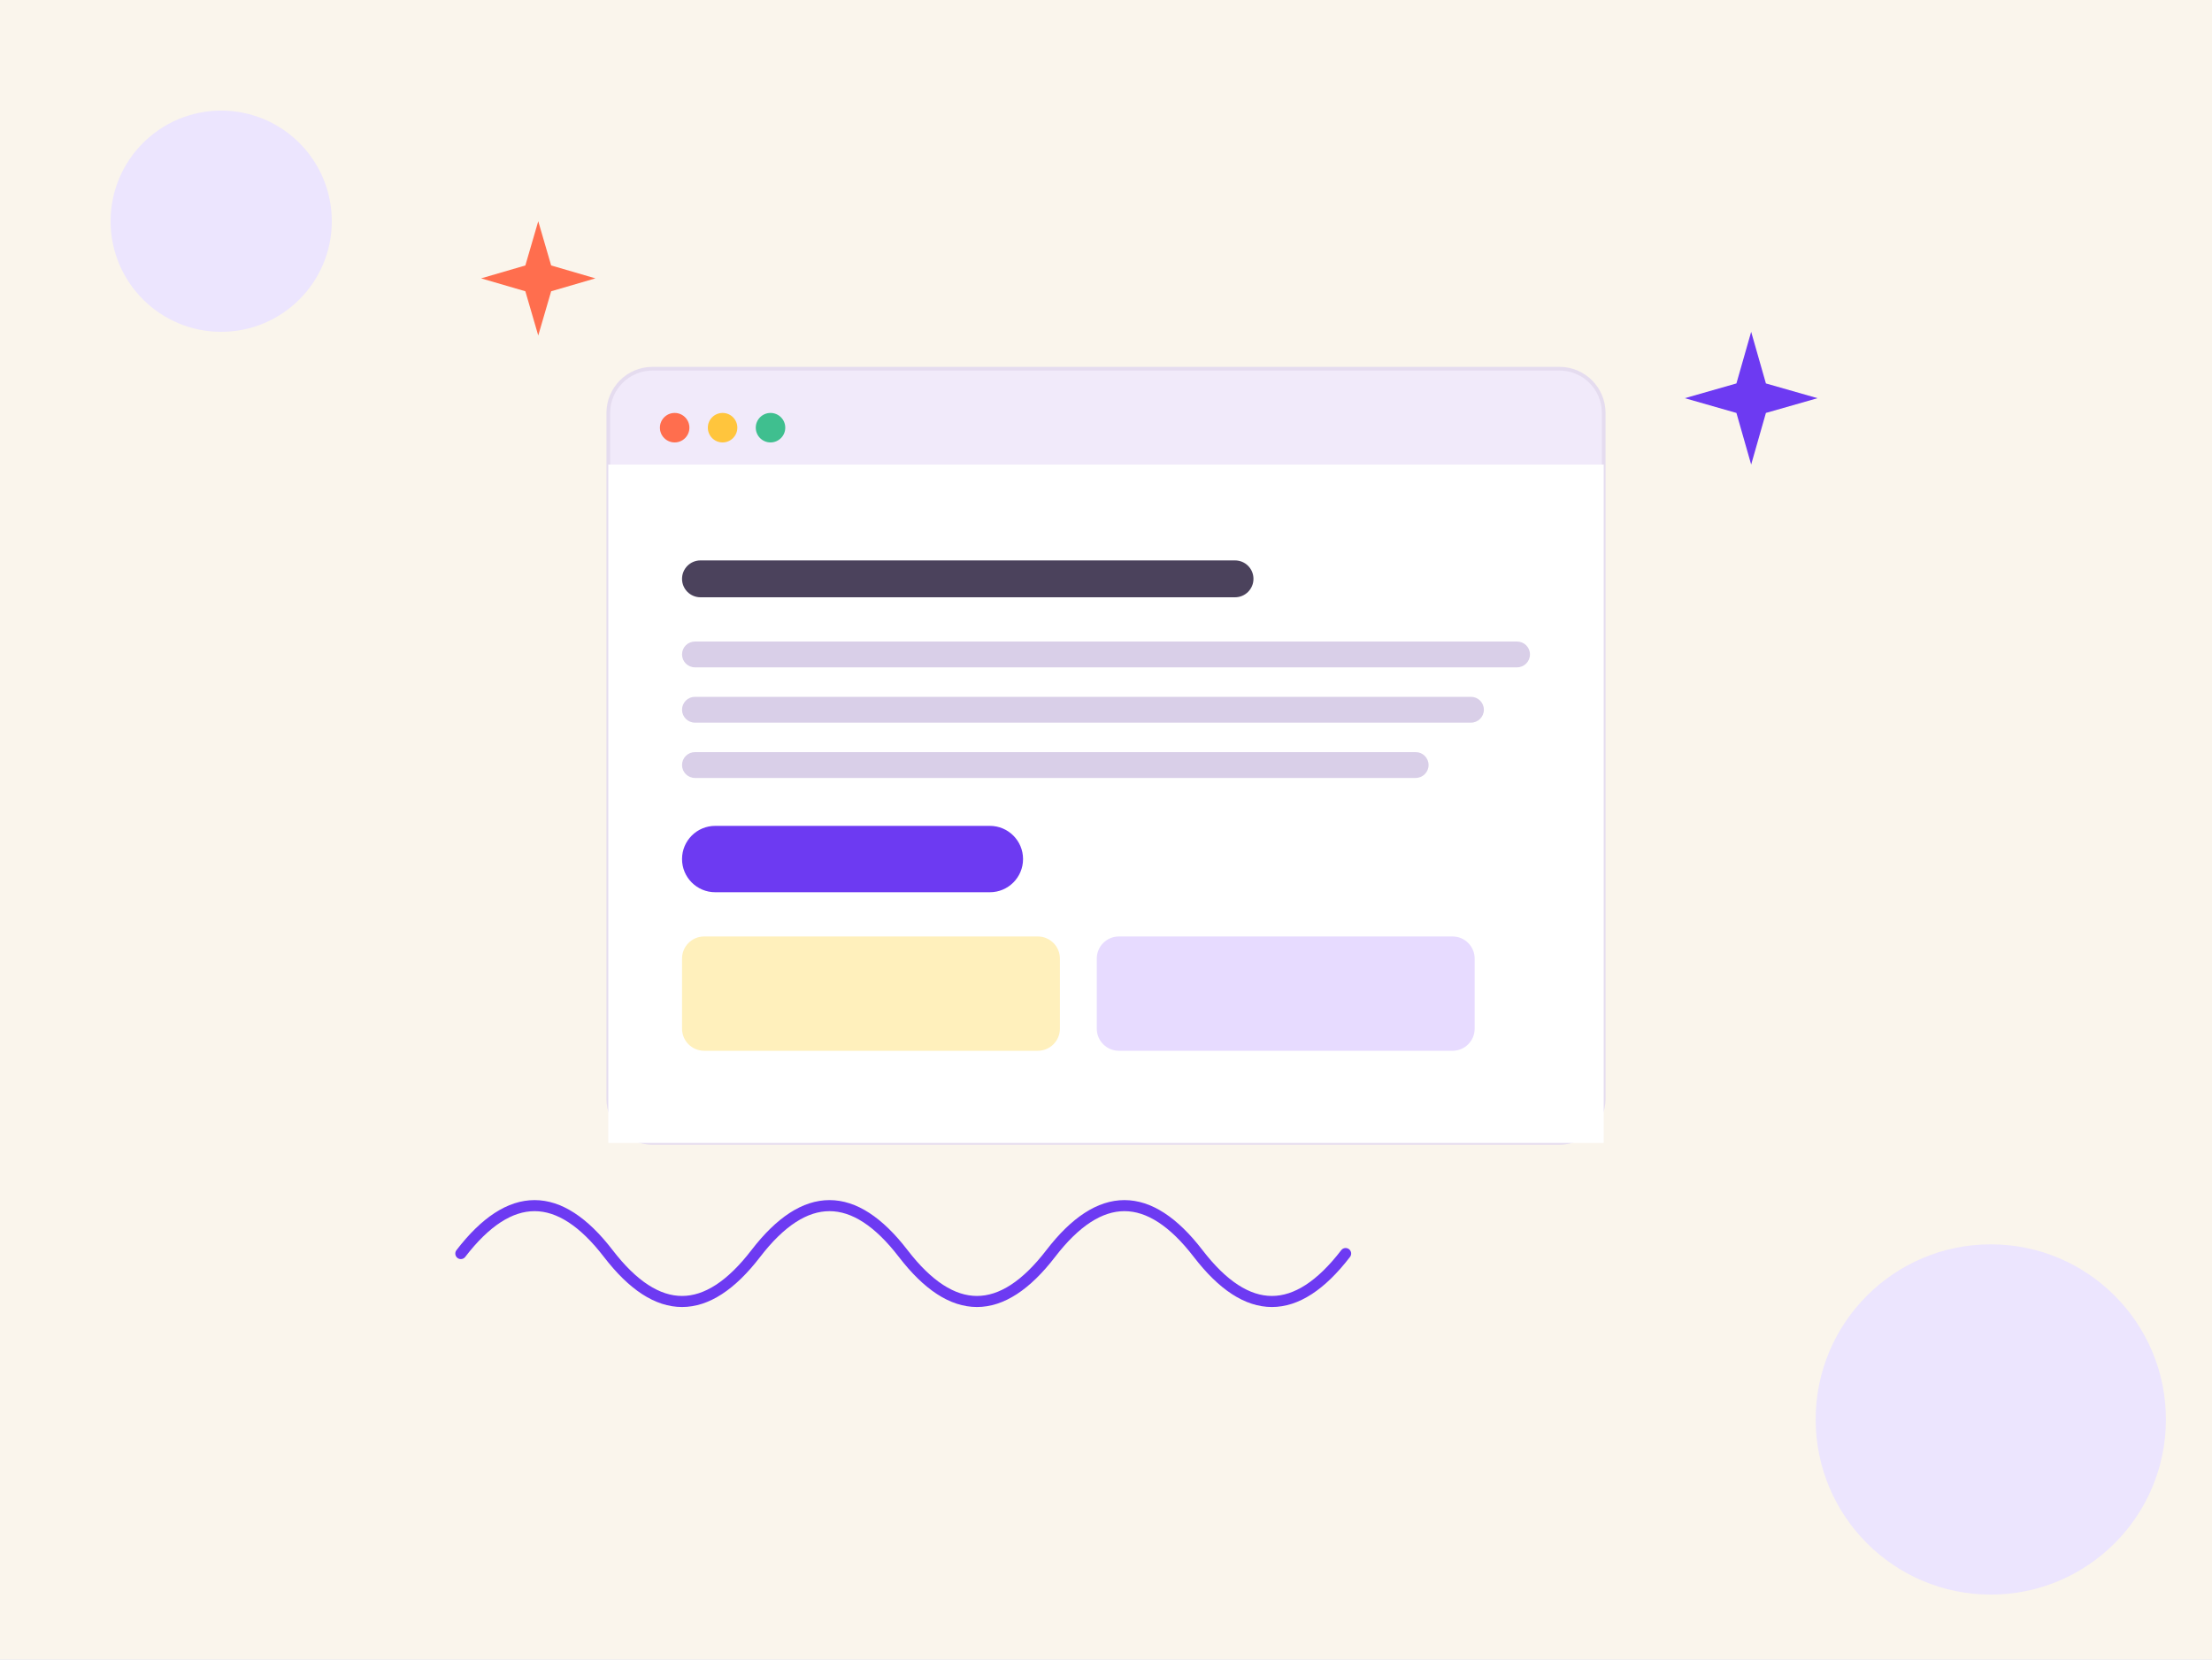
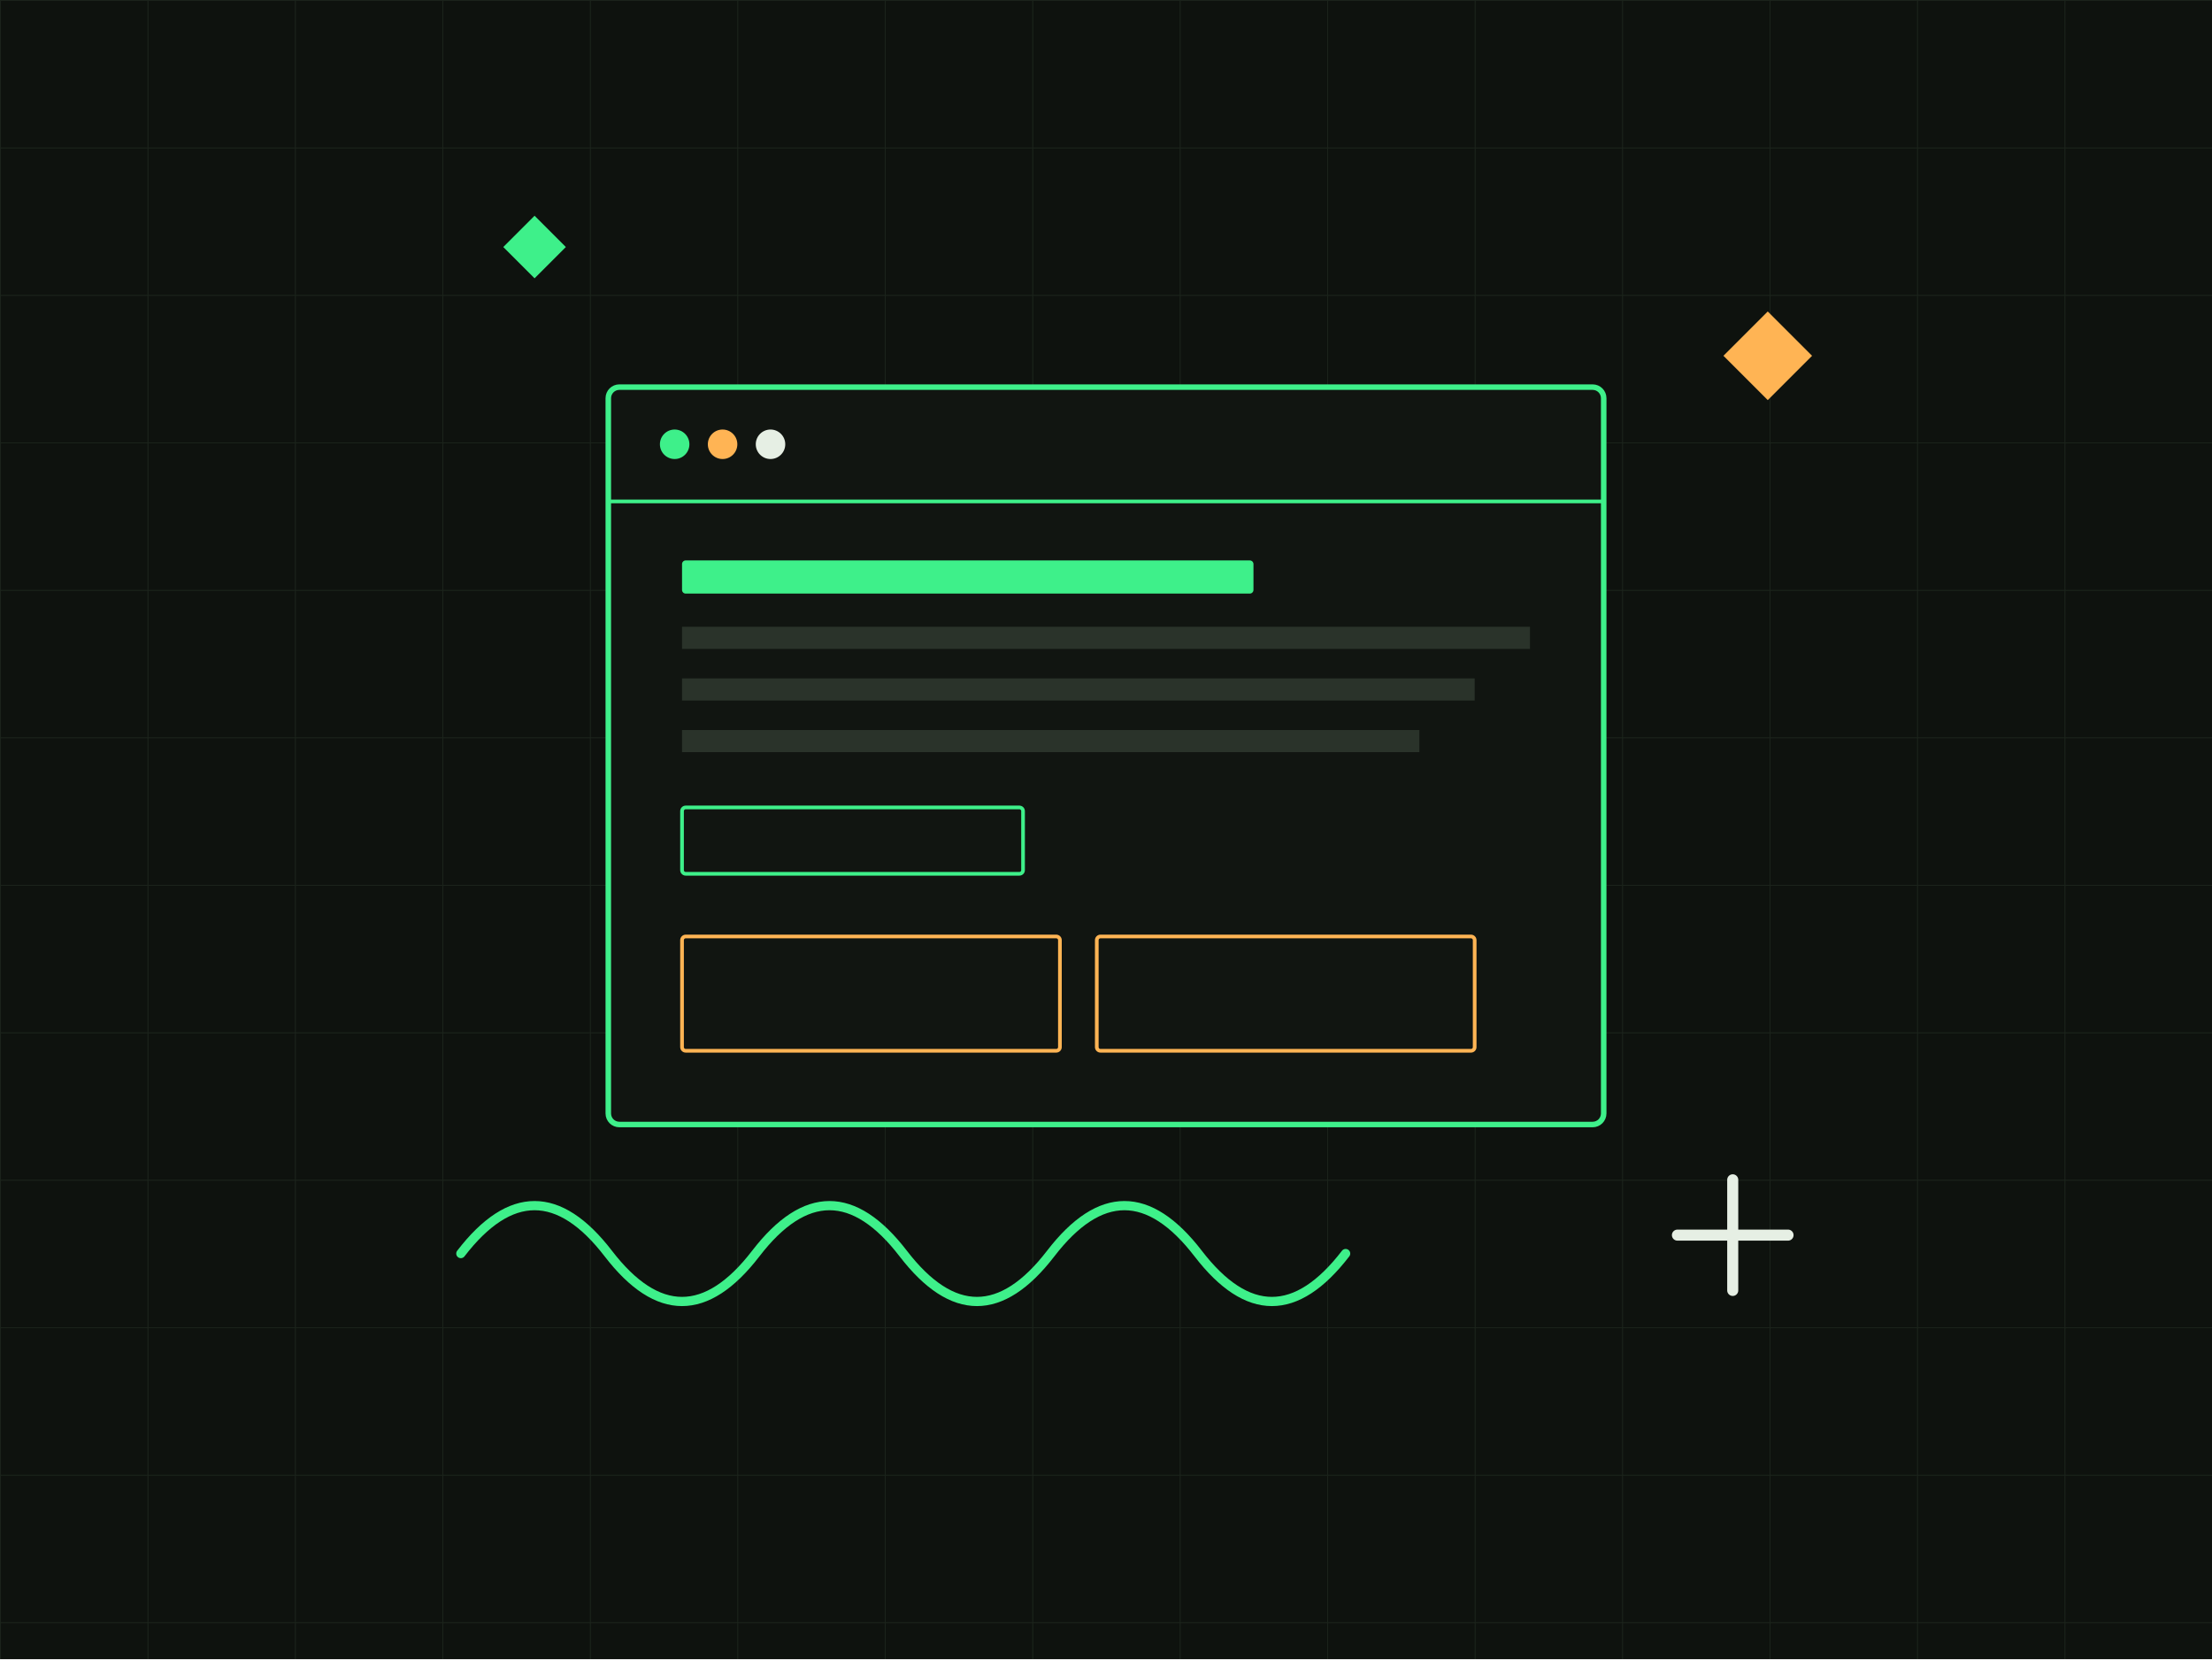
<svg xmlns="http://www.w3.org/2000/svg" viewBox="0 0 1200 900" role="img" aria-label="Curiosity Journal preview">
-   <rect width="1200" height="900" fill="#FAF5EC" />
-   <circle cx="120" cy="120" r="60" fill="#ECE5FE" />
-   <circle cx="1080" cy="770" r="95" fill="#ECE5FE" />
-   <rect x="330" y="200" width="540" height="64" rx="24" fill="#F1EAFA" />
-   <rect x="330" y="238" width="540" height="26" fill="#F1EAFA" />
-   <rect x="330" y="200" width="540" height="420" rx="24" fill="none" stroke="#E5DCEF" stroke-width="2" />
-   <rect x="330" y="252" width="540" height="368" fill="#FFFFFF" />
-   <rect x="330" y="596" width="540" height="24" rx="0" fill="none" />
-   <circle cx="366" cy="232" r="8" fill="#FF6E4E" />
-   <circle cx="392" cy="232" r="8" fill="#FFC53D" />
-   <circle cx="418" cy="232" r="8" fill="#3FBF8F" />
-   <rect x="370" y="304" width="310" height="20" rx="10" fill="#2B2140" opacity="0.85" />
-   <rect x="370" y="348" width="460" height="14" rx="7" fill="#D9CFE8" />
-   <rect x="370" y="378" width="435" height="14" rx="7" fill="#D9CFE8" />
-   <rect x="370" y="408" width="405" height="14" rx="7" fill="#D9CFE8" />
-   <rect x="370" y="448" width="185" height="36" rx="18" fill="#6D3AF2" />
-   <rect x="370" y="508" width="205" height="62" rx="12" fill="#FFF0BC" />
-   <rect x="595" y="508" width="205" height="62" rx="12" fill="#E7DBFF" />
-   <path d="M250 680 q 40 -52 80 0 t 80 0 t 80 0 t 80 0 t 80 0 t 80 0" fill="none" stroke="#6D3AF2" stroke-width="6" stroke-linecap="round" />
-   <polygon points="950,180 958,208 986,216 958,224 950,252 942,224 914,216 942,208" fill="#6D3AF2" />
-   <polygon points="292,120 299,144 323,151 299,158 292,182 285,158 261,151 285,144" fill="#FF6E4E" />
+   <defs>
+     <pattern id="g1" width="80" height="80" patternUnits="userSpaceOnUse">
+       <path d="M80 0H0V80" fill="none" stroke="#1B231B" stroke-width="1" />
+     </pattern>
+   </defs>
+   <rect width="1200" height="900" fill="#0E120E" />
+   <rect width="1200" height="900" fill="url(#g1)" />
+   <rect x="330" y="210" width="540" height="400" rx="6" fill="#111511" stroke="#3EF08A" stroke-width="3" />
+   <line x1="330" y1="272" x2="870" y2="272" stroke="#3EF08A" stroke-width="2" />
+   <circle cx="366" cy="241" r="8" fill="#3EF08A" />
+   <circle cx="392" cy="241" r="8" fill="#FFB454" />
+   <circle cx="418" cy="241" r="8" fill="#E6EFE4" />
+   <rect x="370" y="304" width="310" height="18" rx="2" fill="#3EF08A" />
+   <rect x="370" y="340" width="460" height="12" fill="#2A332A" />
+   <rect x="370" y="368" width="430" height="12" fill="#2A332A" />
+   <rect x="370" y="396" width="400" height="12" fill="#2A332A" />
+   <rect x="370" y="438" width="185" height="36" rx="2" fill="none" stroke="#3EF08A" stroke-width="2" />
+   <rect x="370" y="508" width="205" height="62" rx="2" fill="none" stroke="#FFB454" stroke-width="2" />
+   <rect x="595" y="508" width="205" height="62" rx="2" fill="none" stroke="#FFB454" stroke-width="2" />
+   <path d="M250 680 q 40 -52 80 0 t 80 0 t 80 0 t 80 0 t 80 0 t 80 0" fill="none" stroke="#3EF08A" stroke-width="5" stroke-linecap="round" />
+   <rect x="942" y="176" width="34" height="34" fill="#FFB454" transform="rotate(45 959 193)" />
+   <rect x="278" y="122" width="24" height="24" fill="#3EF08A" transform="rotate(45 290 134)" />
+   <path d="M940 640 v60 M910 670 h60" stroke="#E6EFE4" stroke-width="6" stroke-linecap="round" />
</svg>
